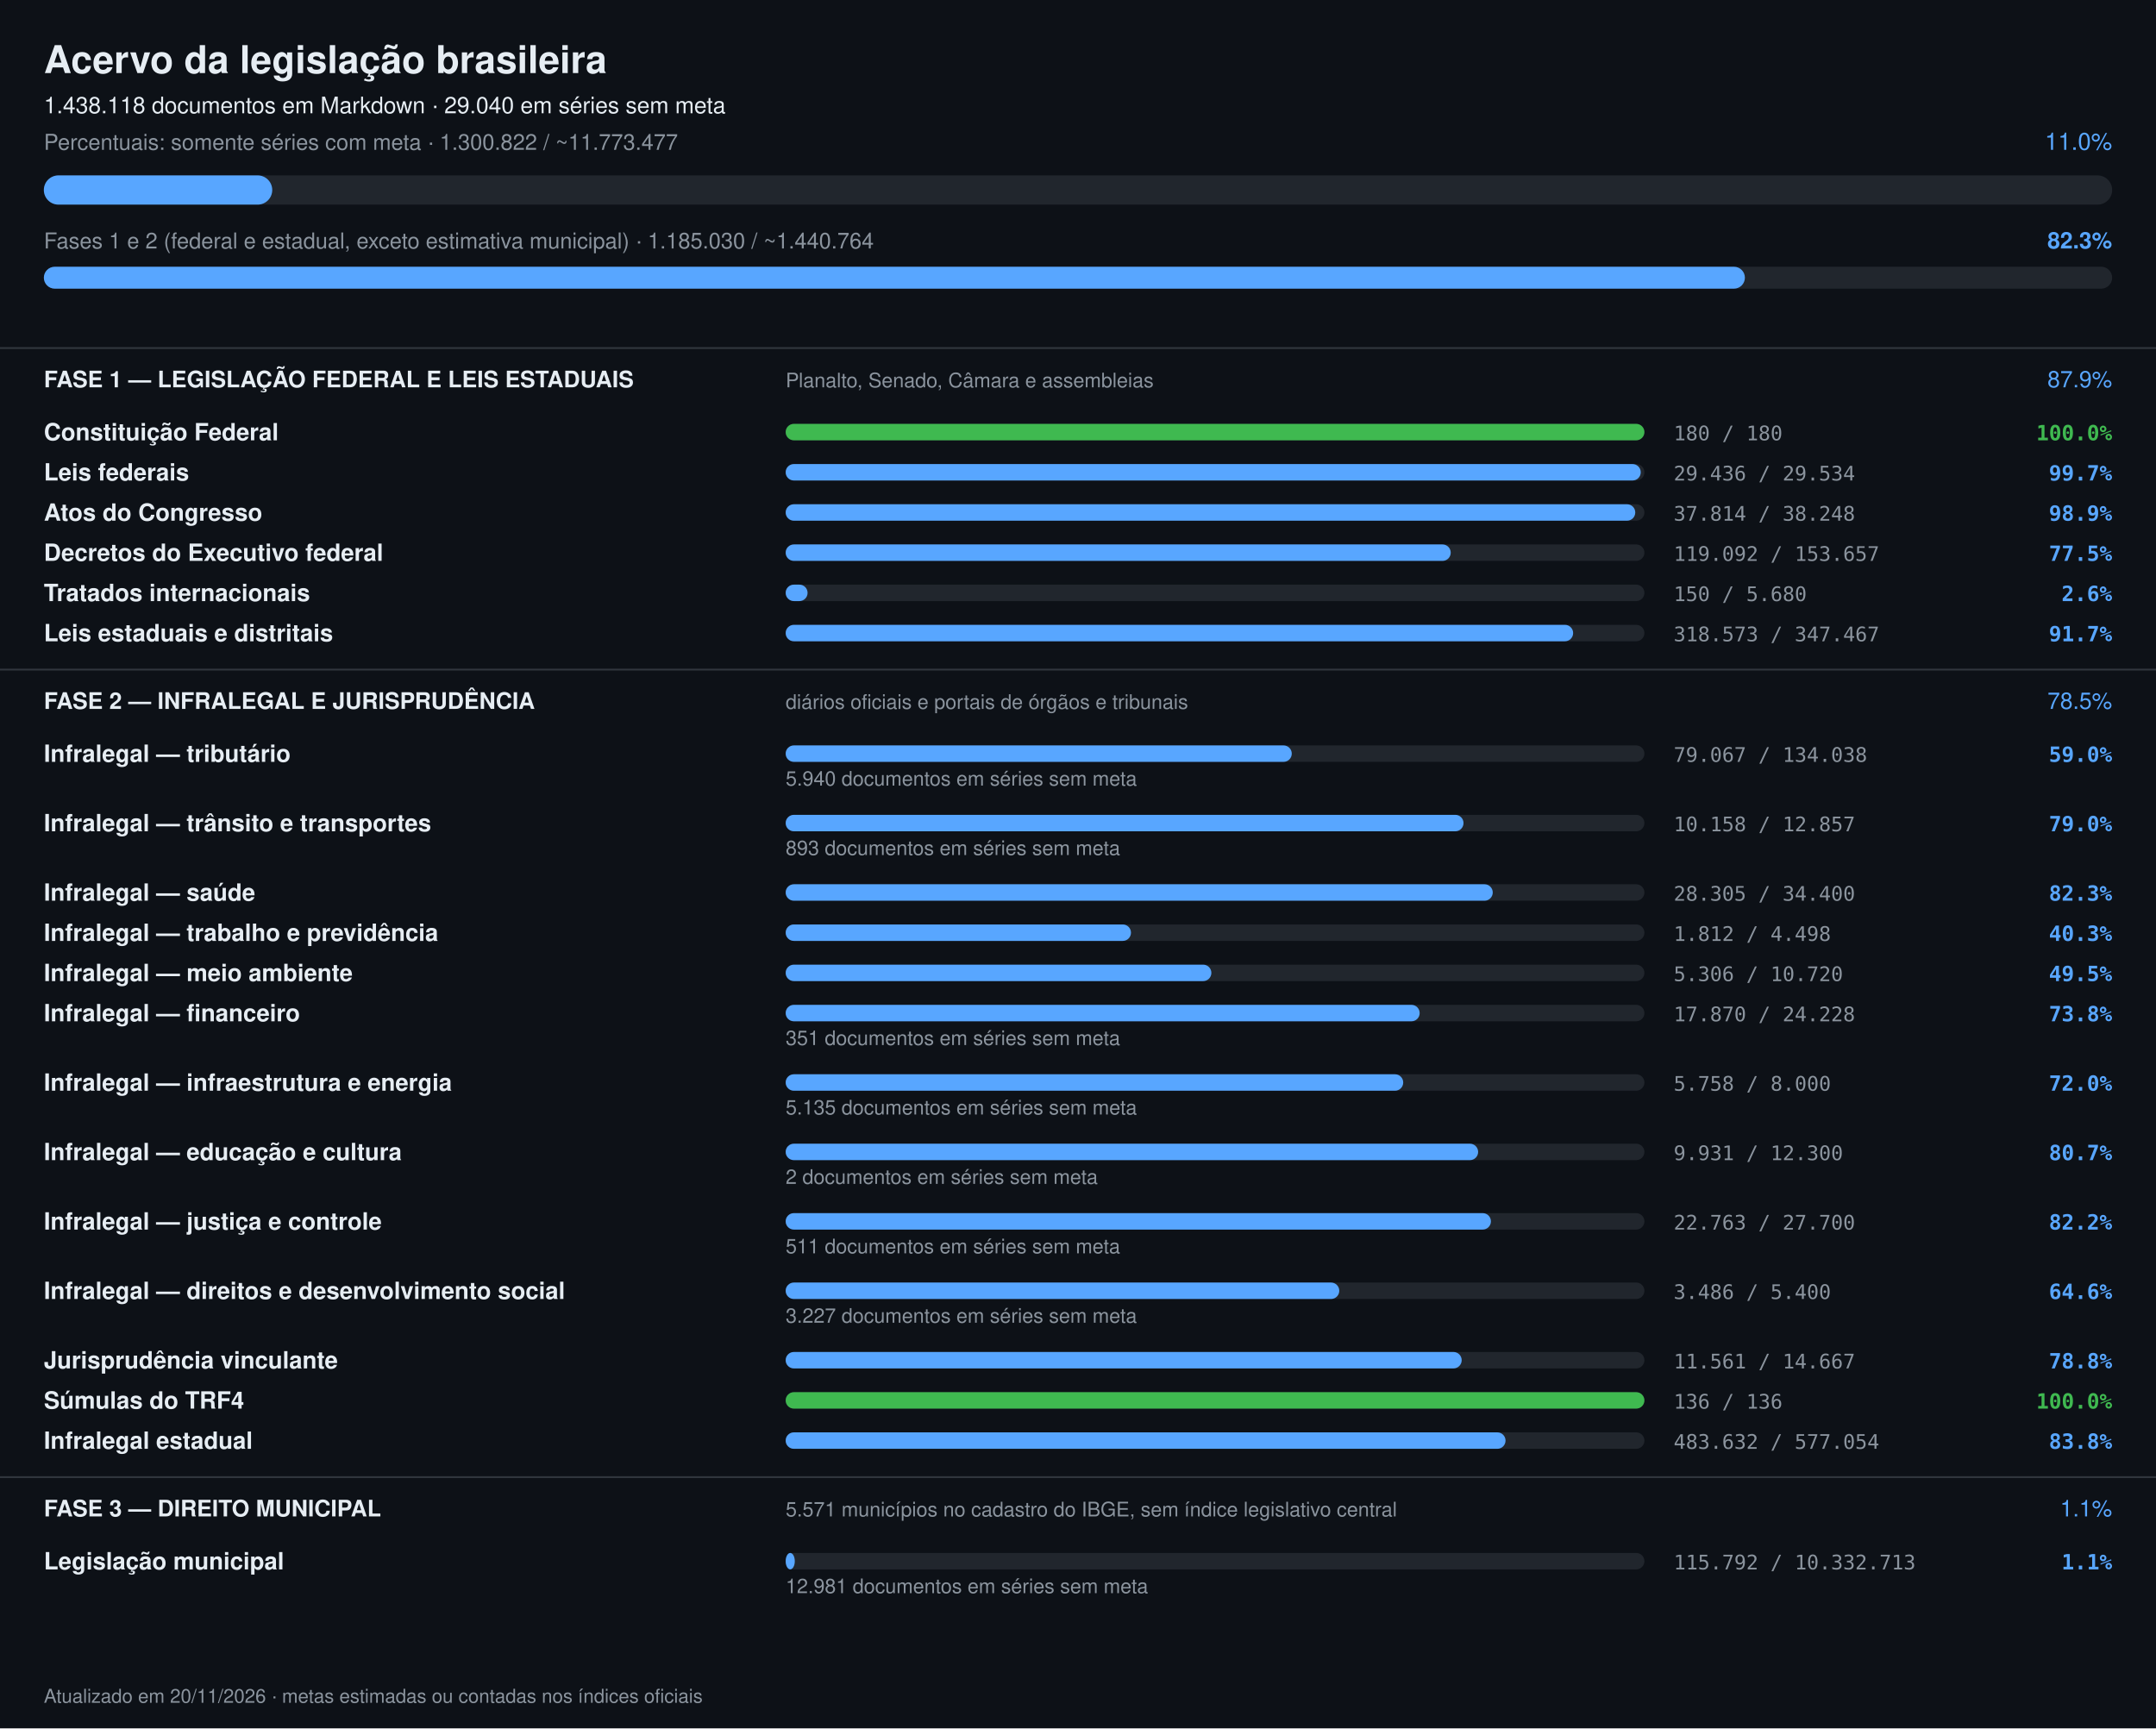
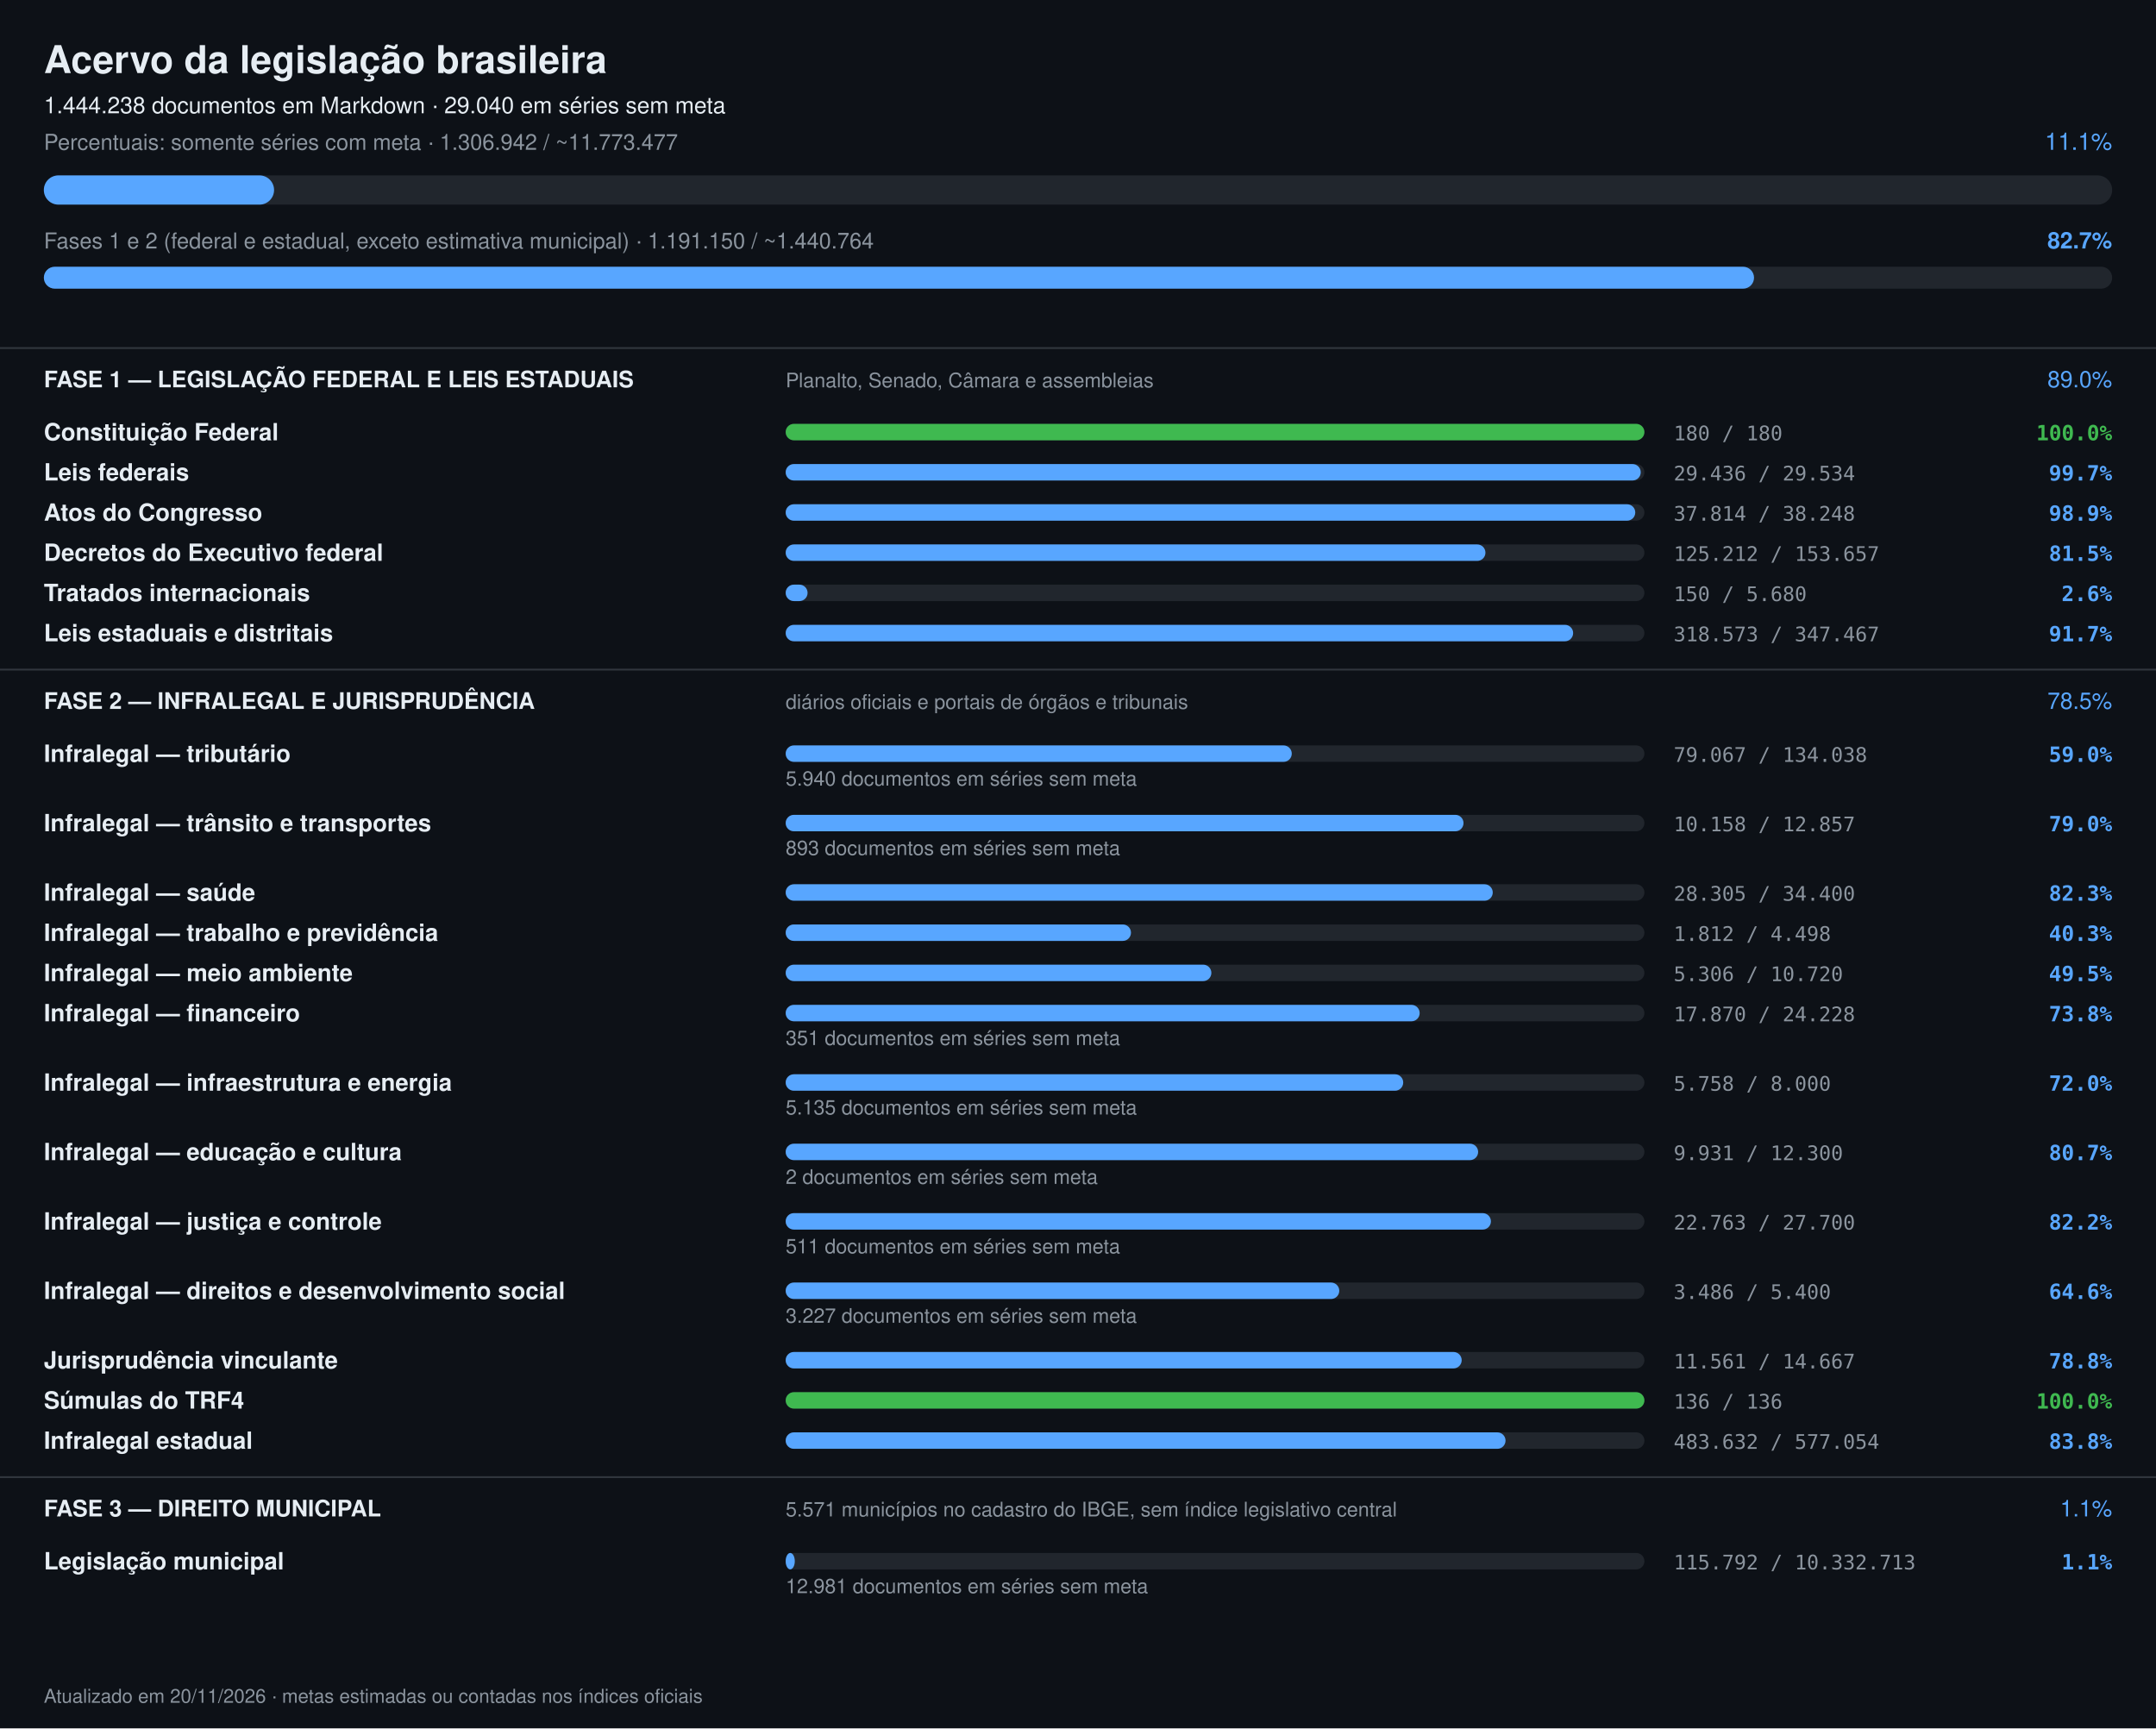
<svg xmlns="http://www.w3.org/2000/svg" width="1180" height="946" viewBox="0 0 1180 946" font-family="-apple-system,Segoe UI,Helvetica,Arial,sans-serif">
  <rect width="1180" height="946" fill="#0d1117" />
  <text x="24" y="40" font-size="21" font-weight="700" fill="#e6edf3">Acervo da legislação brasileira</text>
-   <text x="24" y="62" font-size="12.5" fill="#e6edf3">1.438.118 documentos em Markdown · 29.040 em séries sem meta</text>
-   <text x="24" y="82" font-size="12" fill="#8b949e">Percentuais: somente séries com meta · 1.300.822 / ~11.773.477</text>
-   <text x="1156" y="82" font-size="13" text-anchor="end" fill="#58a6ff">11.0%</text>
+   <text x="24" y="62" font-size="12.5" fill="#e6edf3">1.444.238 documentos em Markdown · 29.040 em séries sem meta</text>
+   <text x="24" y="82" font-size="12" fill="#8b949e">Percentuais: somente séries com meta · 1.306.942 / ~11.773.477</text>
+   <text x="1156" y="82" font-size="13" text-anchor="end" fill="#58a6ff">11.1%</text>
  <rect x="24" y="96" width="1132" height="16" rx="8" fill="#21262d" />
-   <rect x="24" y="96" width="125" height="16" rx="8" fill="#58a6ff" />
-   <text x="24" y="136" font-size="12" fill="#8b949e">Fases 1 e 2 (federal e estadual, exceto estimativa municipal) · 1.185.030 / ~1.440.764</text>
-   <text x="1156" y="136" font-size="12.5" font-weight="600" text-anchor="end" fill="#58a6ff">82.3%</text>
+   <rect x="24" y="96" width="126" height="16" rx="8" fill="#58a6ff" />
+   <text x="24" y="136" font-size="12" fill="#8b949e">Fases 1 e 2 (federal e estadual, exceto estimativa municipal) · 1.191.150 / ~1.440.764</text>
+   <text x="1156" y="136" font-size="12.5" font-weight="600" text-anchor="end" fill="#58a6ff">82.7%</text>
  <rect x="24" y="146" width="1132" height="12" rx="6" fill="#21262d" />
-   <rect x="24" y="146" width="931" height="12" rx="6" fill="#58a6ff" />
+   <rect x="24" y="146" width="936" height="12" rx="6" fill="#58a6ff" />
  <rect x="0" y="190" width="1180" height="1" fill="#30363d" />
  <text x="24" y="212" font-size="12.5" font-weight="700" fill="#e6edf3">FASE 1 — LEGISLAÇÃO FEDERAL E LEIS ESTADUAIS</text>
  <text x="430" y="212" font-size="11" fill="#8b949e">Planalto, Senado, Câmara e assembleias</text>
-   <text x="1156" y="212" font-size="12.5" text-anchor="end" fill="#58a6ff">87.9%</text>
+   <text x="1156" y="212" font-size="12.5" text-anchor="end" fill="#58a6ff">89.0%</text>
  <text x="24" y="241" font-size="13" font-weight="600" fill="#e6edf3">Constituição Federal</text>
  <rect x="430" y="232" width="470" height="9" rx="4.5" fill="#21262d" />
  <rect x="430" y="232" width="470" height="9" rx="4.5" fill="#3fb950" />
  <text x="916" y="241" font-size="11" fill="#8b949e" font-family="ui-monospace,monospace">180 / 180</text>
  <text x="1156" y="241" font-size="11.5" text-anchor="end" font-weight="600" fill="#3fb950" font-family="ui-monospace,monospace">100.0%</text>
  <text x="24" y="263" font-size="13" font-weight="600" fill="#e6edf3">Leis federais</text>
  <rect x="430" y="254" width="470" height="9" rx="4.5" fill="#21262d" />
  <rect x="430" y="254" width="468" height="9" rx="4.5" fill="#58a6ff" />
  <text x="916" y="263" font-size="11" fill="#8b949e" font-family="ui-monospace,monospace">29.436 / 29.534</text>
  <text x="1156" y="263" font-size="11.5" text-anchor="end" font-weight="600" fill="#58a6ff" font-family="ui-monospace,monospace">99.7%</text>
  <text x="24" y="285" font-size="13" font-weight="600" fill="#e6edf3">Atos do Congresso</text>
  <rect x="430" y="276" width="470" height="9" rx="4.5" fill="#21262d" />
  <rect x="430" y="276" width="465" height="9" rx="4.5" fill="#58a6ff" />
  <text x="916" y="285" font-size="11" fill="#8b949e" font-family="ui-monospace,monospace">37.814 / 38.248</text>
  <text x="1156" y="285" font-size="11.5" text-anchor="end" font-weight="600" fill="#58a6ff" font-family="ui-monospace,monospace">98.9%</text>
  <text x="24" y="307" font-size="13" font-weight="600" fill="#e6edf3">Decretos do Executivo federal</text>
  <rect x="430" y="298" width="470" height="9" rx="4.5" fill="#21262d" />
-   <rect x="430" y="298" width="364" height="9" rx="4.5" fill="#58a6ff" />
-   <text x="916" y="307" font-size="11" fill="#8b949e" font-family="ui-monospace,monospace">119.092 / 153.657</text>
-   <text x="1156" y="307" font-size="11.5" text-anchor="end" font-weight="600" fill="#58a6ff" font-family="ui-monospace,monospace">77.5%</text>
+   <rect x="430" y="298" width="383" height="9" rx="4.5" fill="#58a6ff" />
+   <text x="916" y="307" font-size="11" fill="#8b949e" font-family="ui-monospace,monospace">125.212 / 153.657</text>
+   <text x="1156" y="307" font-size="11.5" text-anchor="end" font-weight="600" fill="#58a6ff" font-family="ui-monospace,monospace">81.5%</text>
  <text x="24" y="329" font-size="13" font-weight="600" fill="#e6edf3">Tratados internacionais</text>
  <rect x="430" y="320" width="470" height="9" rx="4.5" fill="#21262d" />
  <rect x="430" y="320" width="12" height="9" rx="4.5" fill="#58a6ff" />
  <text x="916" y="329" font-size="11" fill="#8b949e" font-family="ui-monospace,monospace">150 / 5.680</text>
  <text x="1156" y="329" font-size="11.5" text-anchor="end" font-weight="600" fill="#58a6ff" font-family="ui-monospace,monospace">2.6%</text>
  <text x="24" y="351" font-size="13" font-weight="600" fill="#e6edf3">Leis estaduais e distritais</text>
  <rect x="430" y="342" width="470" height="9" rx="4.5" fill="#21262d" />
  <rect x="430" y="342" width="431" height="9" rx="4.5" fill="#58a6ff" />
  <text x="916" y="351" font-size="11" fill="#8b949e" font-family="ui-monospace,monospace">318.573 / 347.467</text>
  <text x="1156" y="351" font-size="11.5" text-anchor="end" font-weight="600" fill="#58a6ff" font-family="ui-monospace,monospace">91.7%</text>
  <rect x="0" y="366" width="1180" height="1" fill="#30363d" />
  <text x="24" y="388" font-size="12.5" font-weight="700" fill="#e6edf3">FASE 2 — INFRALEGAL E JURISPRUDÊNCIA</text>
  <text x="430" y="388" font-size="11" fill="#8b949e">diários oficiais e portais de órgãos e tribunais</text>
  <text x="1156" y="388" font-size="12.5" text-anchor="end" fill="#58a6ff">78.5%</text>
  <text x="24" y="417" font-size="13" font-weight="600" fill="#e6edf3">Infralegal — tributário</text>
  <rect x="430" y="408" width="470" height="9" rx="4.5" fill="#21262d" />
  <rect x="430" y="408" width="277" height="9" rx="4.5" fill="#58a6ff" />
  <text x="916" y="417" font-size="11" fill="#8b949e" font-family="ui-monospace,monospace">79.067 / 134.038</text>
  <text x="1156" y="417" font-size="11.5" text-anchor="end" font-weight="600" fill="#58a6ff" font-family="ui-monospace,monospace">59.0%</text>
  <text x="430" y="430" font-size="11" fill="#8b949e">5.940 documentos em séries sem meta</text>
  <text x="24" y="455" font-size="13" font-weight="600" fill="#e6edf3">Infralegal — trânsito e transportes</text>
  <rect x="430" y="446" width="470" height="9" rx="4.5" fill="#21262d" />
  <rect x="430" y="446" width="371" height="9" rx="4.5" fill="#58a6ff" />
  <text x="916" y="455" font-size="11" fill="#8b949e" font-family="ui-monospace,monospace">10.158 / 12.857</text>
  <text x="1156" y="455" font-size="11.5" text-anchor="end" font-weight="600" fill="#58a6ff" font-family="ui-monospace,monospace">79.0%</text>
  <text x="430" y="468" font-size="11" fill="#8b949e">893 documentos em séries sem meta</text>
  <text x="24" y="493" font-size="13" font-weight="600" fill="#e6edf3">Infralegal — saúde</text>
  <rect x="430" y="484" width="470" height="9" rx="4.5" fill="#21262d" />
  <rect x="430" y="484" width="387" height="9" rx="4.5" fill="#58a6ff" />
  <text x="916" y="493" font-size="11" fill="#8b949e" font-family="ui-monospace,monospace">28.305 / 34.400</text>
  <text x="1156" y="493" font-size="11.5" text-anchor="end" font-weight="600" fill="#58a6ff" font-family="ui-monospace,monospace">82.3%</text>
  <text x="24" y="515" font-size="13" font-weight="600" fill="#e6edf3">Infralegal — trabalho e previdência</text>
  <rect x="430" y="506" width="470" height="9" rx="4.5" fill="#21262d" />
  <rect x="430" y="506" width="189" height="9" rx="4.5" fill="#58a6ff" />
  <text x="916" y="515" font-size="11" fill="#8b949e" font-family="ui-monospace,monospace">1.812 / 4.498</text>
  <text x="1156" y="515" font-size="11.5" text-anchor="end" font-weight="600" fill="#58a6ff" font-family="ui-monospace,monospace">40.3%</text>
  <text x="24" y="537" font-size="13" font-weight="600" fill="#e6edf3">Infralegal — meio ambiente</text>
  <rect x="430" y="528" width="470" height="9" rx="4.5" fill="#21262d" />
  <rect x="430" y="528" width="233" height="9" rx="4.5" fill="#58a6ff" />
  <text x="916" y="537" font-size="11" fill="#8b949e" font-family="ui-monospace,monospace">5.306 / 10.720</text>
  <text x="1156" y="537" font-size="11.5" text-anchor="end" font-weight="600" fill="#58a6ff" font-family="ui-monospace,monospace">49.5%</text>
  <text x="24" y="559" font-size="13" font-weight="600" fill="#e6edf3">Infralegal — financeiro</text>
  <rect x="430" y="550" width="470" height="9" rx="4.5" fill="#21262d" />
  <rect x="430" y="550" width="347" height="9" rx="4.5" fill="#58a6ff" />
  <text x="916" y="559" font-size="11" fill="#8b949e" font-family="ui-monospace,monospace">17.870 / 24.228</text>
  <text x="1156" y="559" font-size="11.5" text-anchor="end" font-weight="600" fill="#58a6ff" font-family="ui-monospace,monospace">73.8%</text>
  <text x="430" y="572" font-size="11" fill="#8b949e">351 documentos em séries sem meta</text>
  <text x="24" y="597" font-size="13" font-weight="600" fill="#e6edf3">Infralegal — infraestrutura e energia</text>
  <rect x="430" y="588" width="470" height="9" rx="4.5" fill="#21262d" />
  <rect x="430" y="588" width="338" height="9" rx="4.5" fill="#58a6ff" />
  <text x="916" y="597" font-size="11" fill="#8b949e" font-family="ui-monospace,monospace">5.758 / 8.000</text>
  <text x="1156" y="597" font-size="11.5" text-anchor="end" font-weight="600" fill="#58a6ff" font-family="ui-monospace,monospace">72.0%</text>
  <text x="430" y="610" font-size="11" fill="#8b949e">5.135 documentos em séries sem meta</text>
  <text x="24" y="635" font-size="13" font-weight="600" fill="#e6edf3">Infralegal — educação e cultura</text>
  <rect x="430" y="626" width="470" height="9" rx="4.5" fill="#21262d" />
  <rect x="430" y="626" width="379" height="9" rx="4.5" fill="#58a6ff" />
  <text x="916" y="635" font-size="11" fill="#8b949e" font-family="ui-monospace,monospace">9.931 / 12.300</text>
  <text x="1156" y="635" font-size="11.5" text-anchor="end" font-weight="600" fill="#58a6ff" font-family="ui-monospace,monospace">80.7%</text>
  <text x="430" y="648" font-size="11" fill="#8b949e">2 documentos em séries sem meta</text>
  <text x="24" y="673" font-size="13" font-weight="600" fill="#e6edf3">Infralegal — justiça e controle</text>
  <rect x="430" y="664" width="470" height="9" rx="4.5" fill="#21262d" />
  <rect x="430" y="664" width="386" height="9" rx="4.5" fill="#58a6ff" />
  <text x="916" y="673" font-size="11" fill="#8b949e" font-family="ui-monospace,monospace">22.763 / 27.700</text>
  <text x="1156" y="673" font-size="11.5" text-anchor="end" font-weight="600" fill="#58a6ff" font-family="ui-monospace,monospace">82.2%</text>
  <text x="430" y="686" font-size="11" fill="#8b949e">511 documentos em séries sem meta</text>
  <text x="24" y="711" font-size="13" font-weight="600" fill="#e6edf3">Infralegal — direitos e desenvolvimento social</text>
  <rect x="430" y="702" width="470" height="9" rx="4.5" fill="#21262d" />
  <rect x="430" y="702" width="303" height="9" rx="4.5" fill="#58a6ff" />
  <text x="916" y="711" font-size="11" fill="#8b949e" font-family="ui-monospace,monospace">3.486 / 5.400</text>
  <text x="1156" y="711" font-size="11.5" text-anchor="end" font-weight="600" fill="#58a6ff" font-family="ui-monospace,monospace">64.6%</text>
  <text x="430" y="724" font-size="11" fill="#8b949e">3.227 documentos em séries sem meta</text>
  <text x="24" y="749" font-size="13" font-weight="600" fill="#e6edf3">Jurisprudência vinculante</text>
  <rect x="430" y="740" width="470" height="9" rx="4.5" fill="#21262d" />
  <rect x="430" y="740" width="370" height="9" rx="4.5" fill="#58a6ff" />
  <text x="916" y="749" font-size="11" fill="#8b949e" font-family="ui-monospace,monospace">11.561 / 14.667</text>
  <text x="1156" y="749" font-size="11.5" text-anchor="end" font-weight="600" fill="#58a6ff" font-family="ui-monospace,monospace">78.8%</text>
  <text x="24" y="771" font-size="13" font-weight="600" fill="#e6edf3">Súmulas do TRF4</text>
  <rect x="430" y="762" width="470" height="9" rx="4.5" fill="#21262d" />
  <rect x="430" y="762" width="470" height="9" rx="4.5" fill="#3fb950" />
  <text x="916" y="771" font-size="11" fill="#8b949e" font-family="ui-monospace,monospace">136 / 136</text>
  <text x="1156" y="771" font-size="11.5" text-anchor="end" font-weight="600" fill="#3fb950" font-family="ui-monospace,monospace">100.0%</text>
  <text x="24" y="793" font-size="13" font-weight="600" fill="#e6edf3">Infralegal estadual</text>
  <rect x="430" y="784" width="470" height="9" rx="4.5" fill="#21262d" />
  <rect x="430" y="784" width="394" height="9" rx="4.5" fill="#58a6ff" />
  <text x="916" y="793" font-size="11" fill="#8b949e" font-family="ui-monospace,monospace">483.632 / 577.054</text>
  <text x="1156" y="793" font-size="11.5" text-anchor="end" font-weight="600" fill="#58a6ff" font-family="ui-monospace,monospace">83.8%</text>
  <rect x="0" y="808" width="1180" height="1" fill="#30363d" />
  <text x="24" y="830" font-size="12.5" font-weight="700" fill="#e6edf3">FASE 3 — DIREITO MUNICIPAL</text>
  <text x="430" y="830" font-size="11" fill="#8b949e">5.571 municípios no cadastro do IBGE, sem índice legislativo central</text>
  <text x="1156" y="830" font-size="12.5" text-anchor="end" fill="#58a6ff">1.1%</text>
  <text x="24" y="859" font-size="13" font-weight="600" fill="#e6edf3">Legislação municipal</text>
  <rect x="430" y="850" width="470" height="9" rx="4.5" fill="#21262d" />
  <rect x="430" y="850" width="5" height="9" rx="4.5" fill="#58a6ff" />
  <text x="916" y="859" font-size="11" fill="#8b949e" font-family="ui-monospace,monospace">115.792 / 10.332.713</text>
  <text x="1156" y="859" font-size="11.5" text-anchor="end" font-weight="600" fill="#58a6ff" font-family="ui-monospace,monospace">1.1%</text>
  <text x="430" y="872" font-size="11" fill="#8b949e">12.981 documentos em séries sem meta</text>
  <text x="24" y="932" font-size="10.5" fill="#8b949e">Atualizado em 20/11/2026 · metas estimadas ou contadas nos índices oficiais</text>
</svg>
